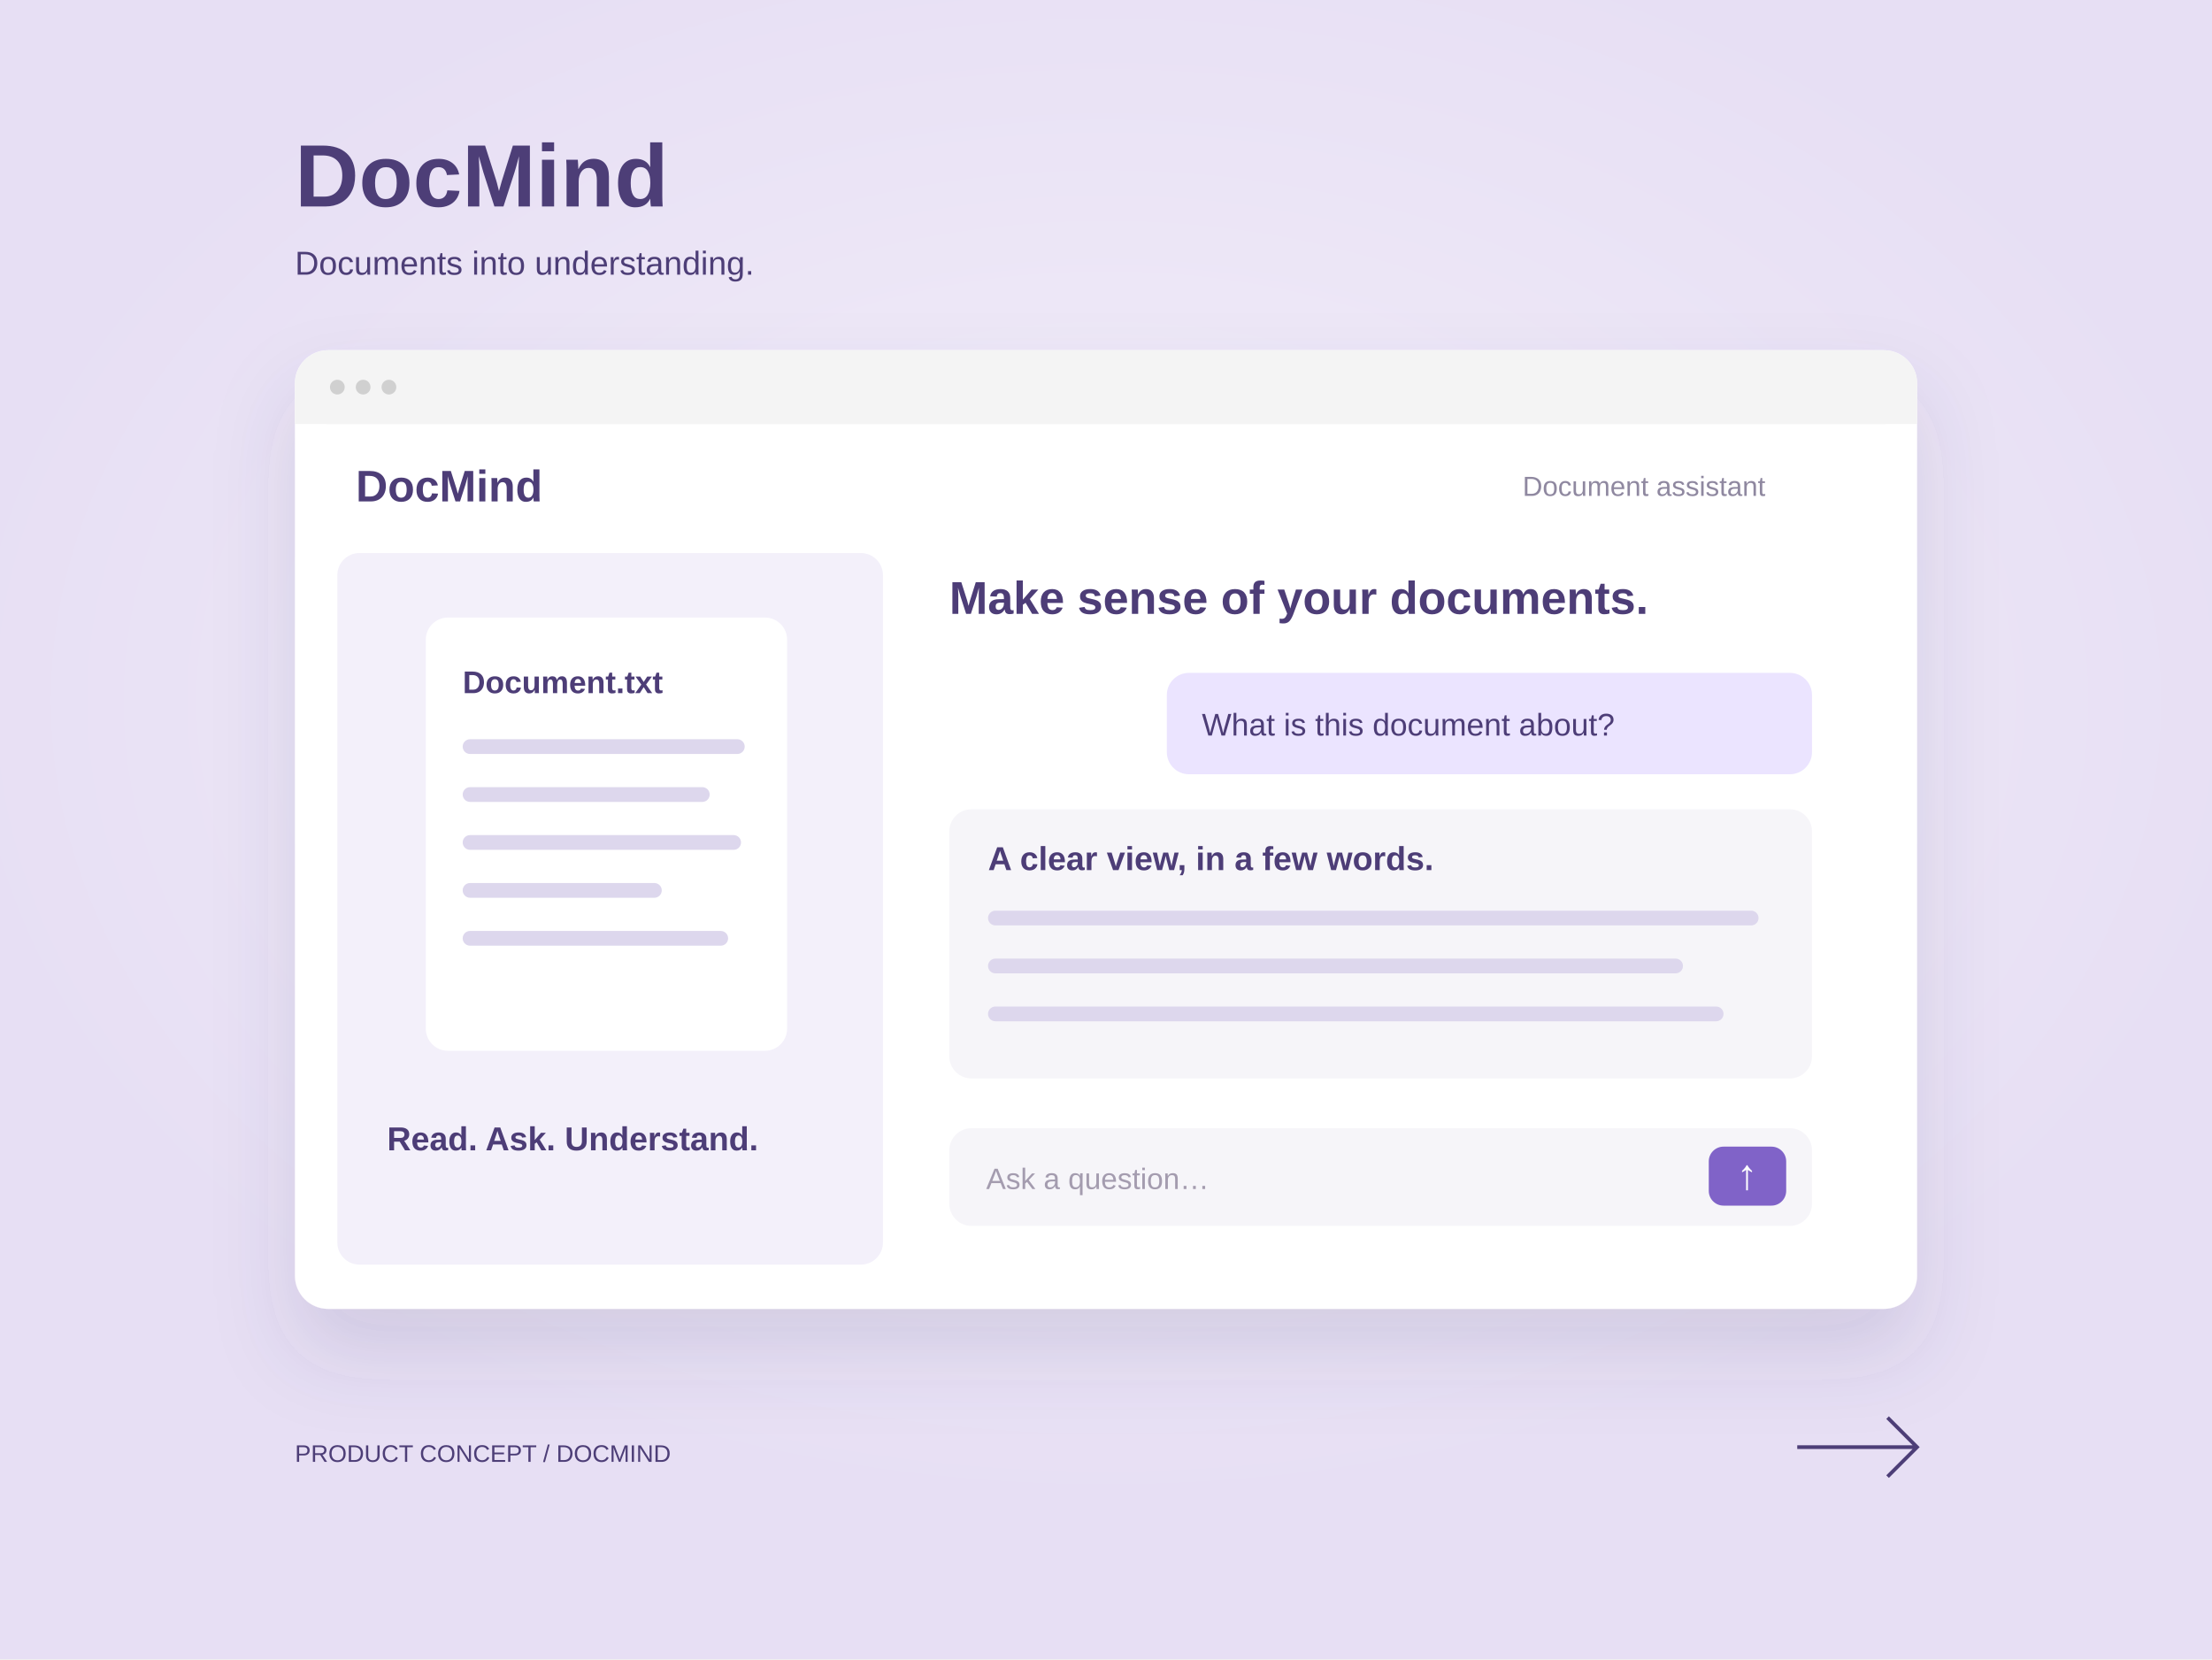
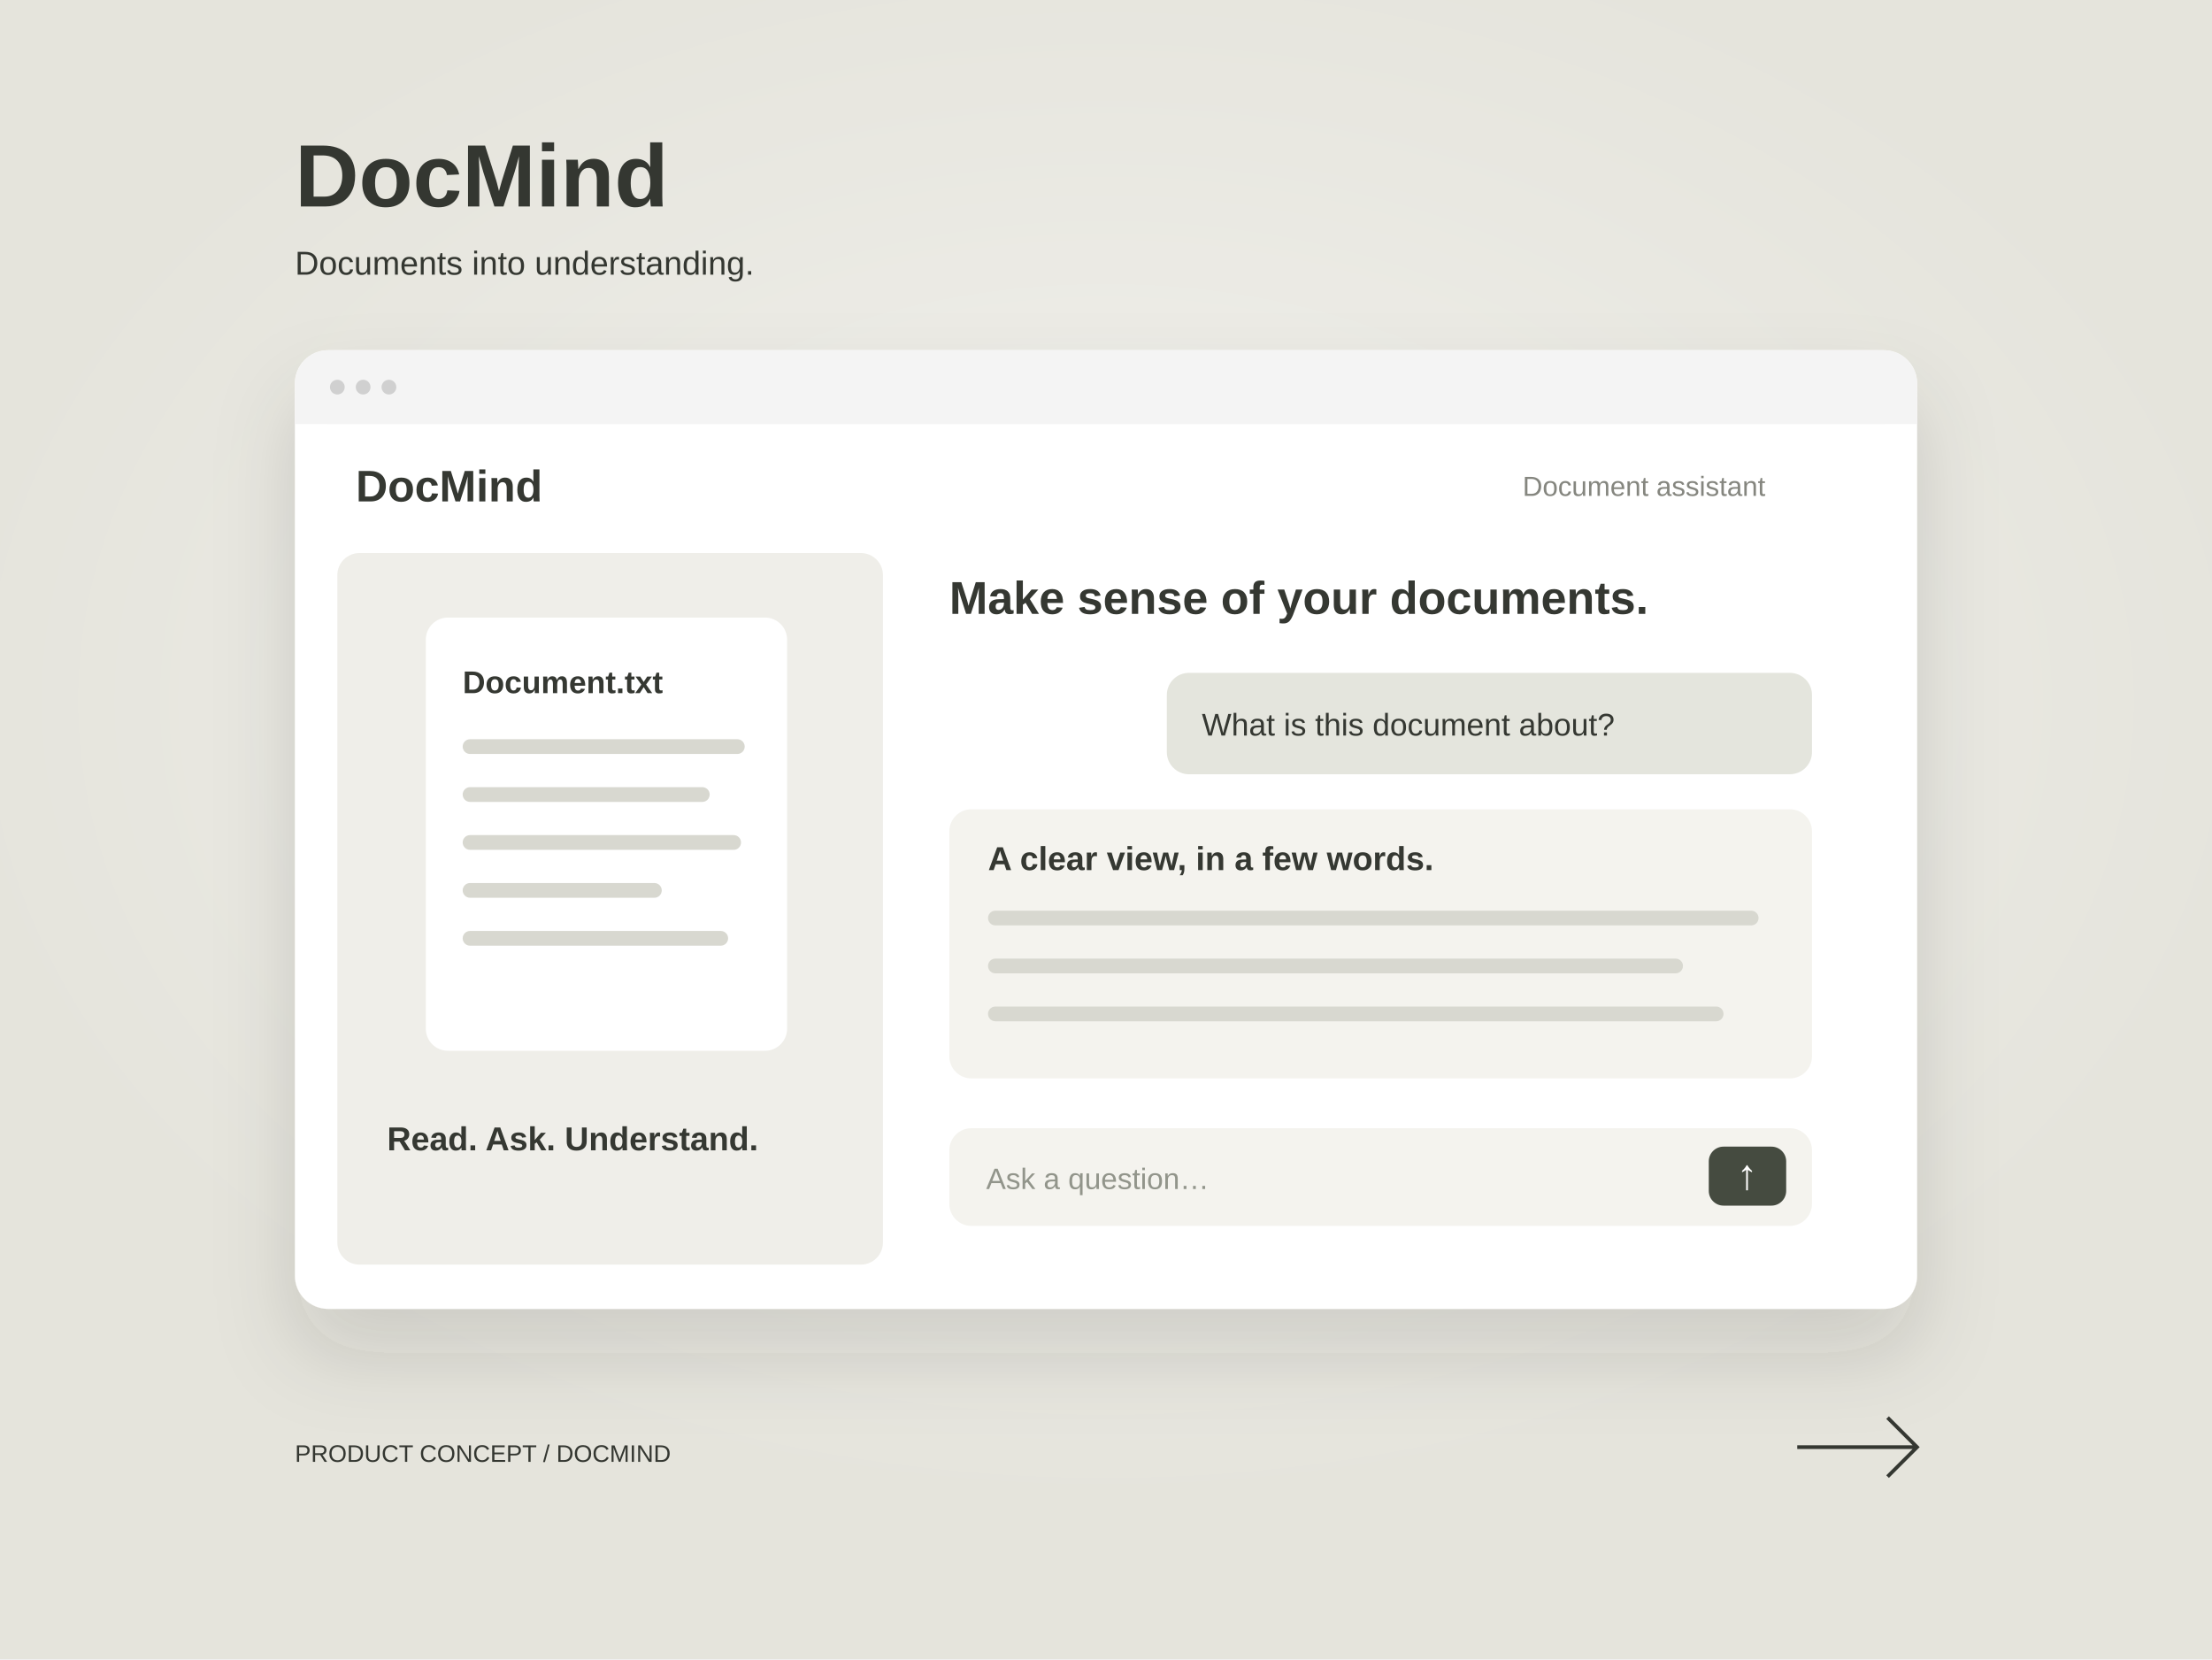
<svg xmlns="http://www.w3.org/2000/svg" width="1200" height="900" viewBox="0 0 1200 900">
  <defs>
    <radialGradient id="glow">
      <stop stop-color="#fff" stop-opacity=".5" />
      <stop offset="1" stop-color="#fff" stop-opacity="0" />
    </radialGradient>
    <filter id="shadow" x="-30%" y="-30%" width="160%" height="180%">
-       <feDropShadow dx="0" dy="24" stdDeviation="22" flood-color="#4d3e77" flood-opacity=".14" />
+       <feDropShadow dx="0" dy="24" stdDeviation="22" flood-color="#343731" flood-opacity=".14" />
    </filter>
  </defs>
-   <rect x="0" y="0" width="1200" height="900" rx="0" fill="#e7dff4" />
+   <rect x="0" y="0" width="1200" height="900" rx="0" fill="#e5e4dc" />
  <ellipse cx="600" cy="380" rx="620" ry="440" fill="url(#glow)" />
-   <text x="160" y="112" font-family="Arial,sans-serif" font-size="48" font-weight="700" fill="#4d3e77">DocMind</text>
-   <text x="160" y="149" font-family="Arial,sans-serif" font-size="18" font-weight="400" fill="#4d3e77">Documents into understanding.</text>
+   <text x="160" y="112" font-family="Arial,sans-serif" font-size="48" font-weight="700" fill="#343731">DocMind</text>
+   <text x="160" y="149" font-family="Arial,sans-serif" font-size="18" font-weight="400" fill="#343731">Documents into understanding.</text>
  <g filter="url(#shadow)">
    <rect x="160" y="190" width="880" height="520" rx="18" fill="#fff" />
    <rect x="160" y="190" width="880" height="40" rx="18" fill="#f4f4f4" />
    <path d="M160 215h880v15H160z" fill="#f4f4f4" />
    <g fill="#d0d0d0">
      <circle cx="183" cy="210" r="4" />
      <circle cx="197" cy="210" r="4" />
      <circle cx="211" cy="210" r="4" />
    </g>
-     <text x="193" y="272" font-family="Arial,sans-serif" font-size="24" font-weight="700" fill="#4d3e77">DocMind</text>
-     <text x="826" y="269" font-family="Arial,sans-serif" font-size="15" font-weight="400" fill="#8f88a0">Document assistant</text>
-     <rect x="183" y="300" width="296" height="386" rx="12" fill="#f3f0fa" />
+     <text x="193" y="272" font-family="Arial,sans-serif" font-size="24" font-weight="700" fill="#343731">DocMind</text>
+     <text x="826" y="269" font-family="Arial,sans-serif" font-size="15" font-weight="400" fill="#85867f">Document assistant</text>
+     <rect x="183" y="300" width="296" height="386" rx="12" fill="#efeee9" />
    <rect x="231" y="335" width="196" height="235" rx="12" fill="#fff" />
-     <text x="251" y="376" font-family="Arial,sans-serif" font-size="17" font-weight="700" fill="#4d3e77">Document.txt</text>
-     <rect x="251" y="401" width="153" height="8" rx="4" fill="#ddd7ed" />
-     <rect x="251" y="427" width="134" height="8" rx="4" fill="#ddd7ed" />
-     <rect x="251" y="453" width="151" height="8" rx="4" fill="#ddd7ed" />
-     <rect x="251" y="479" width="108" height="8" rx="4" fill="#ddd7ed" />
-     <rect x="251" y="505" width="144" height="8" rx="4" fill="#ddd7ed" />
-     <text x="210" y="624" font-family="Arial,sans-serif" font-size="18" font-weight="700" fill="#4d3e77">Read. Ask. Understand.</text>
-     <text x="515" y="333" font-family="Arial,sans-serif" font-size="25" font-weight="700" fill="#4d3e77">Make sense of your documents.</text>
-     <rect x="633" y="365" width="350" height="55" rx="12" fill="#ebe4ff" />
-     <text x="652" y="399" font-family="Arial,sans-serif" font-size="17" font-weight="400" fill="#4d3e77">What is this document about?</text>
-     <rect x="515" y="439" width="468" height="146" rx="12" fill="#f6f5f9" />
-     <text x="536" y="472" font-family="Arial,sans-serif" font-size="18" font-weight="700" fill="#4d3e77">A clear view, in a few words.</text>
-     <rect x="536" y="494" width="418" height="8" rx="4" fill="#ddd7ed" />
-     <rect x="536" y="520" width="377" height="8" rx="4" fill="#ddd7ed" />
-     <rect x="536" y="546" width="399" height="8" rx="4" fill="#ddd7ed" />
-     <rect x="515" y="612" width="468" height="53" rx="12" fill="#f6f5f9" />
-     <text x="535" y="645" font-family="Arial,sans-serif" font-size="16" font-weight="400" fill="#a49caf">Ask a question…</text>
-     <rect x="927" y="622" width="42" height="32" rx="8" fill="#8064c8" />
+     <text x="251" y="376" font-family="Arial,sans-serif" font-size="17" font-weight="700" fill="#343731">Document.txt</text>
+     <rect x="251" y="401" width="153" height="8" rx="4" fill="#d8d8d0" />
+     <rect x="251" y="427" width="134" height="8" rx="4" fill="#d8d8d0" />
+     <rect x="251" y="453" width="151" height="8" rx="4" fill="#d8d8d0" />
+     <rect x="251" y="479" width="108" height="8" rx="4" fill="#d8d8d0" />
+     <rect x="251" y="505" width="144" height="8" rx="4" fill="#d8d8d0" />
+     <text x="210" y="624" font-family="Arial,sans-serif" font-size="18" font-weight="700" fill="#343731">Read. Ask. Understand.</text>
+     <text x="515" y="333" font-family="Arial,sans-serif" font-size="25" font-weight="700" fill="#343731">Make sense of your documents.</text>
+     <rect x="633" y="365" width="350" height="55" rx="12" fill="#e4e5dd" />
+     <text x="652" y="399" font-family="Arial,sans-serif" font-size="17" font-weight="400" fill="#343731">What is this document about?</text>
+     <rect x="515" y="439" width="468" height="146" rx="12" fill="#f4f3ee" />
+     <text x="536" y="472" font-family="Arial,sans-serif" font-size="18" font-weight="700" fill="#343731">A clear view, in a few words.</text>
+     <rect x="536" y="494" width="418" height="8" rx="4" fill="#d8d8d0" />
+     <rect x="536" y="520" width="377" height="8" rx="4" fill="#d8d8d0" />
+     <rect x="536" y="546" width="399" height="8" rx="4" fill="#d8d8d0" />
+     <rect x="515" y="612" width="468" height="53" rx="12" fill="#f4f3ee" />
+     <text x="535" y="645" font-family="Arial,sans-serif" font-size="16" font-weight="400" fill="#92958b">Ask a question…</text>
+     <rect x="927" y="622" width="42" height="32" rx="8" fill="#454b40" />
    <text x="942" y="645" font-family="Arial,sans-serif" font-size="23" font-weight="400" fill="#fff">↑</text>
  </g>
-   <text x="160" y="793" font-family="Arial,sans-serif" font-size="13" font-weight="400" fill="#4d3e77">PRODUCT CONCEPT / DOCMIND</text>
-   <path d="M975 785h65m-16-16 16 16-16 16" stroke="#4d3e77" stroke-width="2" fill="none" />
+   <text x="160" y="793" font-family="Arial,sans-serif" font-size="13" font-weight="400" fill="#343731">PRODUCT CONCEPT / DOCMIND</text>
+   <path d="M975 785h65m-16-16 16 16-16 16" stroke="#343731" stroke-width="2" fill="none" />
</svg>
